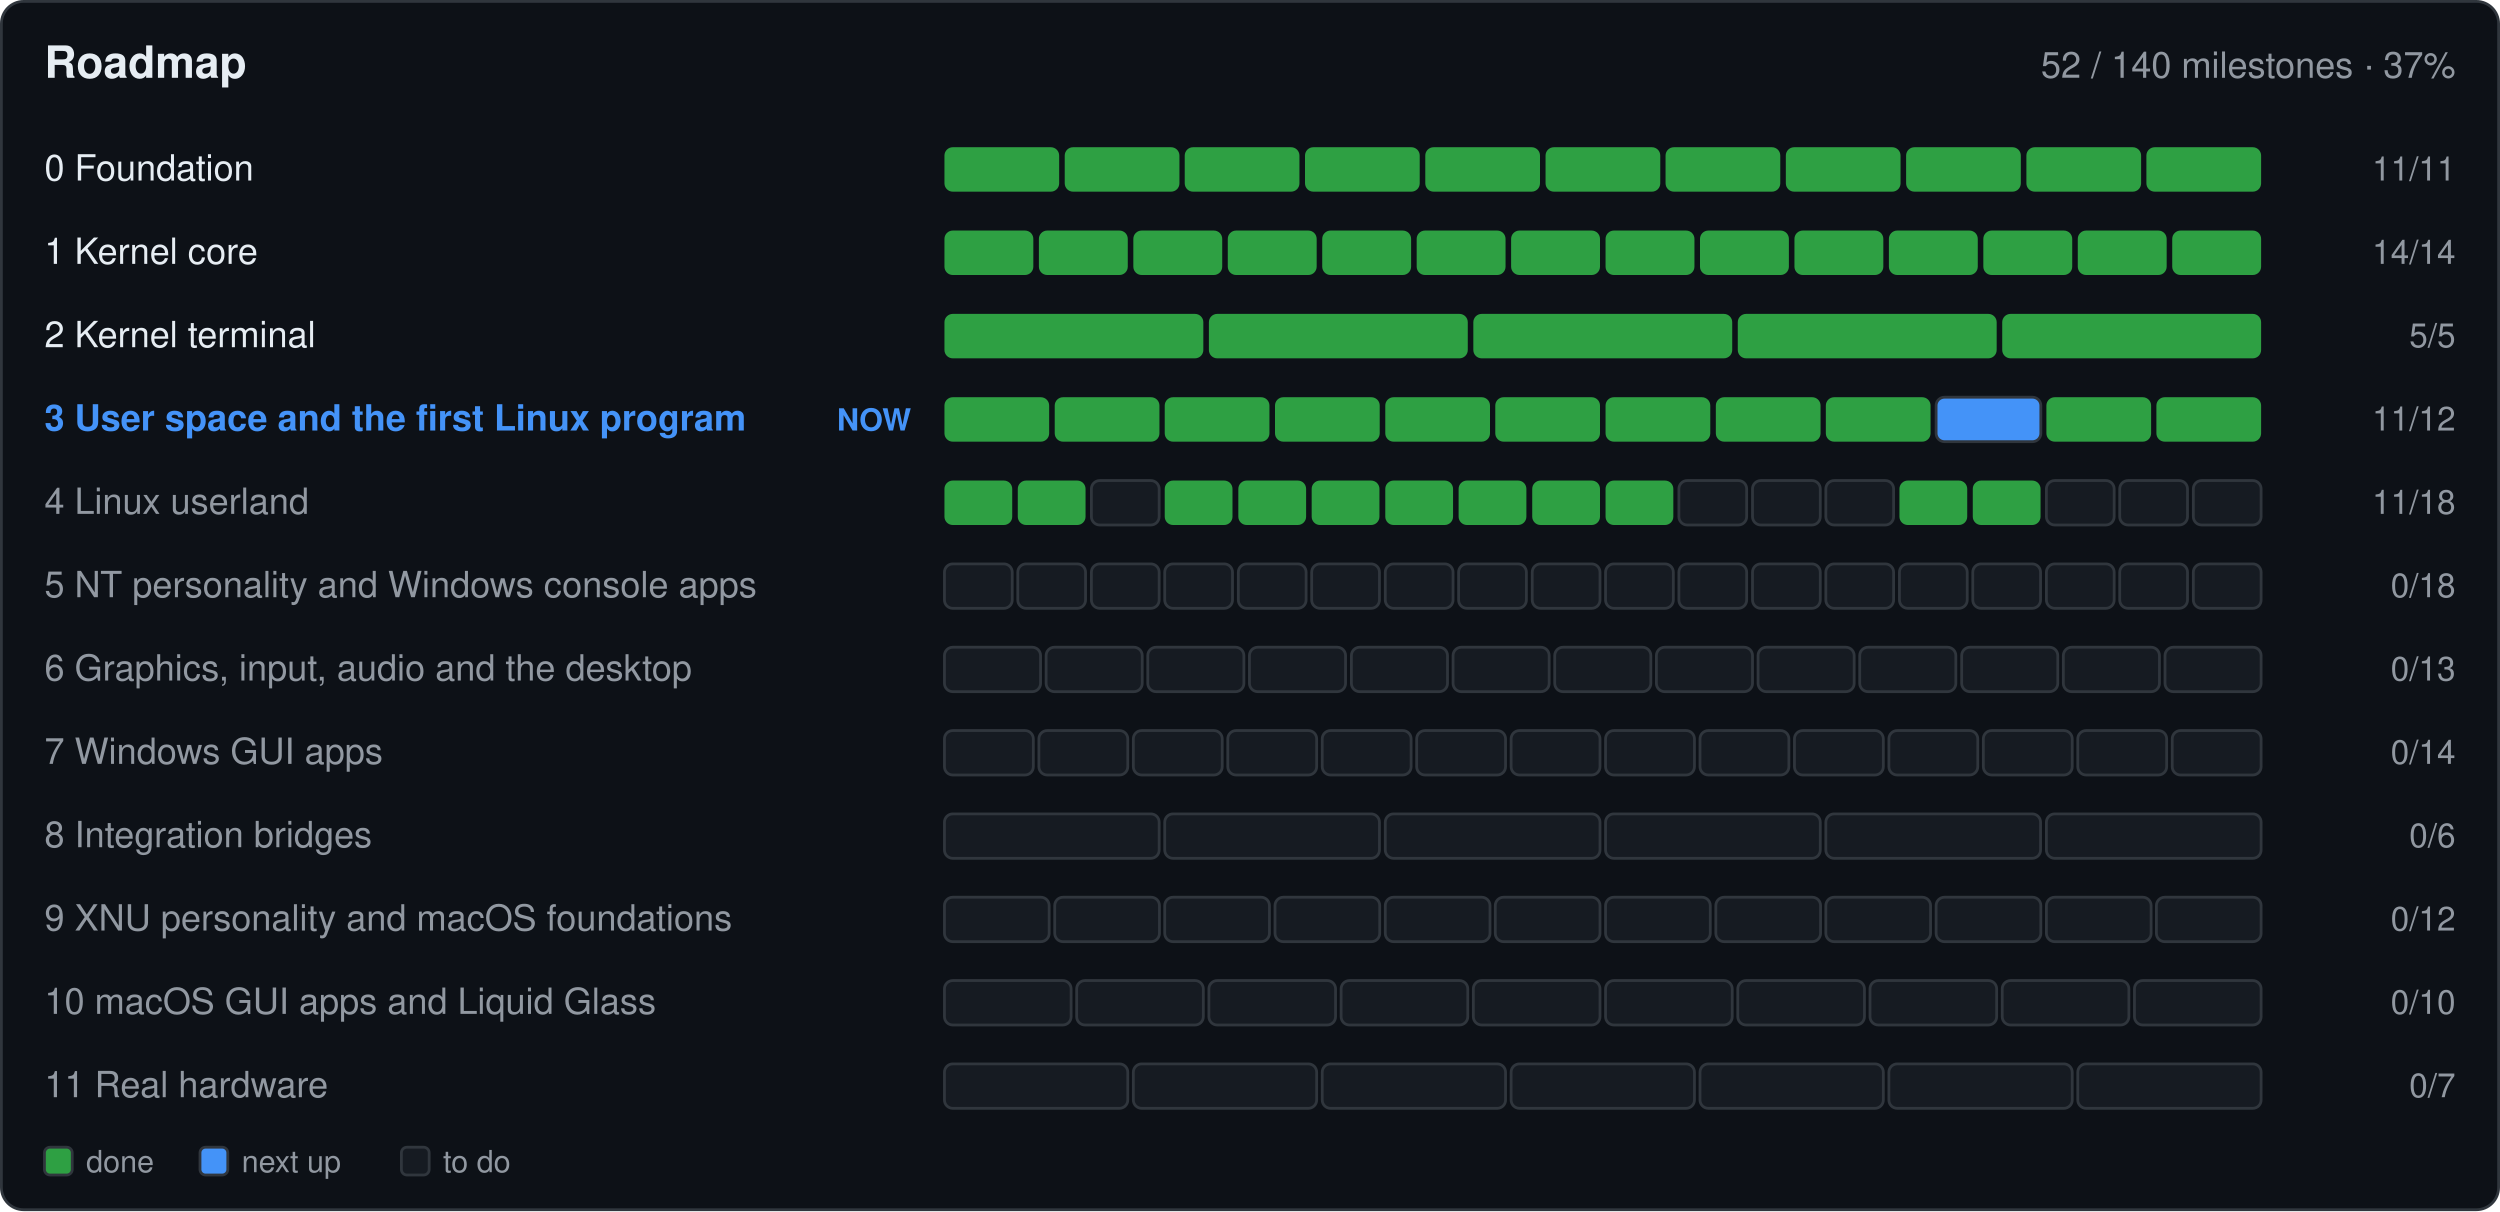
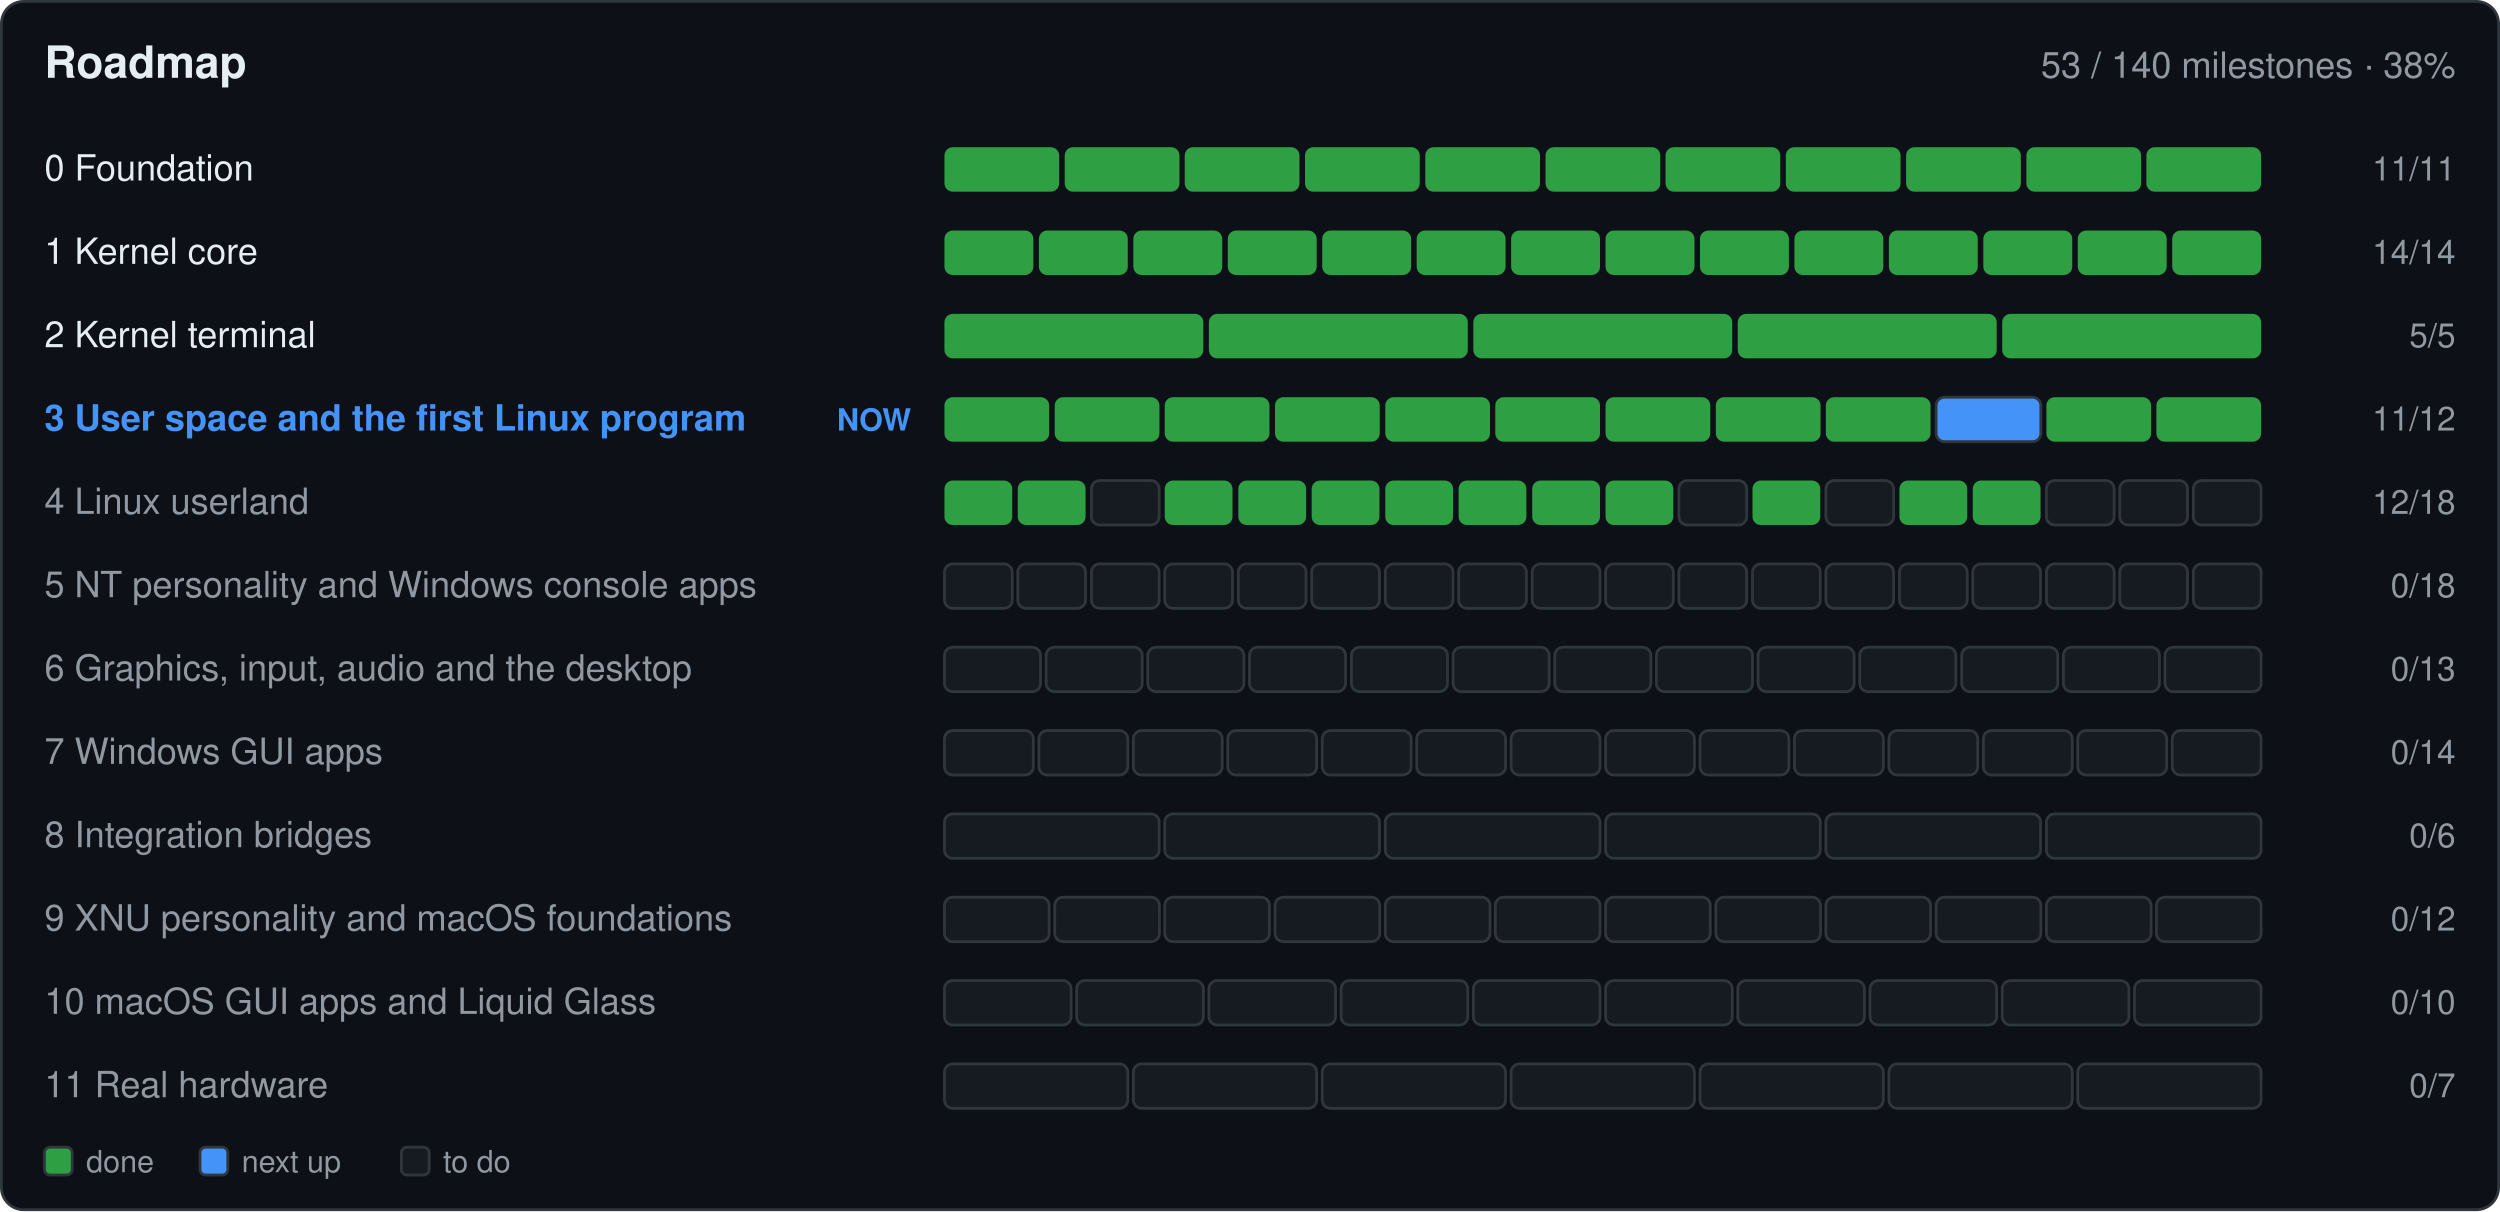
- <svg xmlns="http://www.w3.org/2000/svg" width="900" height="436" viewBox="0 0 900 436" role="img" aria-label="Roadmap: 52 of 140 milestones done">
+ <svg xmlns="http://www.w3.org/2000/svg" width="900" height="436" viewBox="0 0 900 436" role="img" aria-label="Roadmap: 53 of 140 milestones done">
  <rect x="0.5" y="0.5" width="899.0" height="435.0" fill="#0d1117" rx="8" stroke="#30363d" />
  <text x="16.0" y="28.0" font-family="-apple-system,BlinkMacSystemFont,'Segoe UI',Helvetica,Arial,sans-serif" font-size="16" font-weight="600" fill="#e6edf3" text-anchor="start">Roadmap</text>
-   <text x="884.0" y="28.0" font-family="-apple-system,BlinkMacSystemFont,'Segoe UI',Helvetica,Arial,sans-serif" font-size="13" font-weight="400" fill="#9198a1" text-anchor="end">52 / 140 milestones · 37%</text>
+   <text x="884.0" y="28.0" font-family="-apple-system,BlinkMacSystemFont,'Segoe UI',Helvetica,Arial,sans-serif" font-size="13" font-weight="400" fill="#9198a1" text-anchor="end">53 / 140 milestones · 38%</text>
  <text x="16.0" y="65.0" font-family="-apple-system,BlinkMacSystemFont,'Segoe UI',Helvetica,Arial,sans-serif" font-size="13" font-weight="400" fill="#e6edf3" text-anchor="start"> 0  Foundation</text>
  <g>
    <rect x="340.0" y="53.0" width="41.3" height="16.0" fill="#2ea043" rx="3" />
  </g>
  <g>
    <rect x="383.3" y="53.0" width="41.3" height="16.0" fill="#2ea043" rx="3" />
  </g>
  <g>
    <rect x="426.5" y="53.0" width="41.3" height="16.0" fill="#2ea043" rx="3" />
  </g>
  <g>
    <rect x="469.8" y="53.0" width="41.3" height="16.0" fill="#2ea043" rx="3" />
  </g>
  <g>
    <rect x="513.1" y="53.0" width="41.3" height="16.0" fill="#2ea043" rx="3" />
  </g>
  <g>
    <rect x="556.4" y="53.0" width="41.3" height="16.0" fill="#2ea043" rx="3" />
  </g>
  <g>
    <rect x="599.6" y="53.0" width="41.3" height="16.0" fill="#2ea043" rx="3" />
  </g>
  <g>
    <rect x="642.9" y="53.0" width="41.3" height="16.0" fill="#2ea043" rx="3" />
  </g>
  <g>
    <rect x="686.2" y="53.0" width="41.3" height="16.0" fill="#2ea043" rx="3" />
  </g>
  <g>
    <rect x="729.5" y="53.0" width="41.3" height="16.0" fill="#2ea043" rx="3" />
  </g>
  <g>
    <rect x="772.7" y="53.0" width="41.3" height="16.0" fill="#2ea043" rx="3" />
  </g>
  <text x="884.0" y="65.0" font-family="-apple-system,BlinkMacSystemFont,'Segoe UI',Helvetica,Arial,sans-serif" font-size="12" font-weight="400" fill="#9198a1" text-anchor="end">11/11</text>
  <text x="16.0" y="95.0" font-family="-apple-system,BlinkMacSystemFont,'Segoe UI',Helvetica,Arial,sans-serif" font-size="13" font-weight="400" fill="#e6edf3" text-anchor="start"> 1  Kernel core</text>
  <g>
    <rect x="340.0" y="83.0" width="32.0" height="16.0" fill="#2ea043" rx="3" />
  </g>
  <g>
    <rect x="374.0" y="83.0" width="32.0" height="16.0" fill="#2ea043" rx="3" />
  </g>
  <g>
    <rect x="408.0" y="83.0" width="32.0" height="16.0" fill="#2ea043" rx="3" />
  </g>
  <g>
    <rect x="442.0" y="83.0" width="32.0" height="16.0" fill="#2ea043" rx="3" />
  </g>
  <g>
    <rect x="476.0" y="83.0" width="32.0" height="16.0" fill="#2ea043" rx="3" />
  </g>
  <g>
    <rect x="510.0" y="83.0" width="32.0" height="16.0" fill="#2ea043" rx="3" />
  </g>
  <g>
    <rect x="544.0" y="83.0" width="32.0" height="16.0" fill="#2ea043" rx="3" />
  </g>
  <g>
    <rect x="578.0" y="83.0" width="32.0" height="16.0" fill="#2ea043" rx="3" />
  </g>
  <g>
    <rect x="612.0" y="83.0" width="32.0" height="16.0" fill="#2ea043" rx="3" />
  </g>
  <g>
    <rect x="646.0" y="83.0" width="32.0" height="16.0" fill="#2ea043" rx="3" />
  </g>
  <g>
    <rect x="680.0" y="83.0" width="32.0" height="16.0" fill="#2ea043" rx="3" />
  </g>
  <g>
    <rect x="714.0" y="83.0" width="32.0" height="16.0" fill="#2ea043" rx="3" />
  </g>
  <g>
    <rect x="748.0" y="83.0" width="32.0" height="16.0" fill="#2ea043" rx="3" />
  </g>
  <g>
    <rect x="782.0" y="83.0" width="32.0" height="16.0" fill="#2ea043" rx="3" />
  </g>
  <text x="884.0" y="95.0" font-family="-apple-system,BlinkMacSystemFont,'Segoe UI',Helvetica,Arial,sans-serif" font-size="12" font-weight="400" fill="#9198a1" text-anchor="end">14/14</text>
  <text x="16.0" y="125.0" font-family="-apple-system,BlinkMacSystemFont,'Segoe UI',Helvetica,Arial,sans-serif" font-size="13" font-weight="400" fill="#e6edf3" text-anchor="start"> 2  Kernel terminal</text>
  <g>
    <rect x="340.0" y="113.0" width="93.2" height="16.0" fill="#2ea043" rx="3" />
  </g>
  <g>
    <rect x="435.2" y="113.0" width="93.2" height="16.0" fill="#2ea043" rx="3" />
  </g>
  <g>
    <rect x="530.4" y="113.0" width="93.2" height="16.0" fill="#2ea043" rx="3" />
  </g>
  <g>
    <rect x="625.6" y="113.0" width="93.2" height="16.0" fill="#2ea043" rx="3" />
  </g>
  <g>
    <rect x="720.8" y="113.0" width="93.2" height="16.0" fill="#2ea043" rx="3" />
  </g>
  <text x="884.0" y="125.0" font-family="-apple-system,BlinkMacSystemFont,'Segoe UI',Helvetica,Arial,sans-serif" font-size="12" font-weight="400" fill="#9198a1" text-anchor="end">5/5</text>
  <text x="16.0" y="155.0" font-family="-apple-system,BlinkMacSystemFont,'Segoe UI',Helvetica,Arial,sans-serif" font-size="13" font-weight="600" fill="#4493f8" text-anchor="start"> 3  User space and the first Linux program</text>
  <text x="328.0" y="155.0" font-family="-apple-system,BlinkMacSystemFont,'Segoe UI',Helvetica,Arial,sans-serif" font-size="11" font-weight="600" fill="#4493f8" text-anchor="end">NOW</text>
  <g>
    <rect x="340.0" y="143.0" width="37.7" height="16.0" fill="#2ea043" rx="3" />
  </g>
  <g>
    <rect x="379.7" y="143.0" width="37.7" height="16.0" fill="#2ea043" rx="3" />
  </g>
  <g>
    <rect x="419.3" y="143.0" width="37.7" height="16.0" fill="#2ea043" rx="3" />
  </g>
  <g>
    <rect x="459.0" y="143.0" width="37.7" height="16.0" fill="#2ea043" rx="3" />
  </g>
  <g>
    <rect x="498.7" y="143.0" width="37.7" height="16.0" fill="#2ea043" rx="3" />
  </g>
  <g>
    <rect x="538.3" y="143.0" width="37.7" height="16.0" fill="#2ea043" rx="3" />
  </g>
  <g>
    <rect x="578.0" y="143.0" width="37.7" height="16.0" fill="#2ea043" rx="3" />
  </g>
  <g>
    <rect x="617.7" y="143.0" width="37.7" height="16.0" fill="#2ea043" rx="3" />
  </g>
  <g>
    <rect x="657.3" y="143.0" width="37.7" height="16.0" fill="#2ea043" rx="3" />
  </g>
  <g>
    <rect x="697.0" y="143.0" width="37.7" height="16.0" fill="#4493f8" rx="3" stroke="#30363d" />
  </g>
  <g>
    <rect x="736.7" y="143.0" width="37.7" height="16.0" fill="#2ea043" rx="3" />
  </g>
  <g>
    <rect x="776.3" y="143.0" width="37.7" height="16.0" fill="#2ea043" rx="3" />
  </g>
  <text x="884.0" y="155.0" font-family="-apple-system,BlinkMacSystemFont,'Segoe UI',Helvetica,Arial,sans-serif" font-size="12" font-weight="400" fill="#9198a1" text-anchor="end">11/12</text>
  <text x="16.0" y="185.0" font-family="-apple-system,BlinkMacSystemFont,'Segoe UI',Helvetica,Arial,sans-serif" font-size="13" font-weight="400" fill="#9198a1" text-anchor="start"> 4  Linux userland</text>
  <g>
    <rect x="340.0" y="173.0" width="24.4" height="16.0" fill="#2ea043" rx="3" />
  </g>
  <g>
    <rect x="366.4" y="173.0" width="24.4" height="16.0" fill="#2ea043" rx="3" />
  </g>
  <g>
    <rect x="392.9" y="173.0" width="24.4" height="16.0" fill="#161b22" rx="3" stroke="#30363d" />
  </g>
  <g>
    <rect x="419.3" y="173.0" width="24.4" height="16.0" fill="#2ea043" rx="3" />
  </g>
  <g>
    <rect x="445.8" y="173.0" width="24.4" height="16.0" fill="#2ea043" rx="3" />
  </g>
  <g>
    <rect x="472.2" y="173.0" width="24.4" height="16.0" fill="#2ea043" rx="3" />
  </g>
  <g>
    <rect x="498.7" y="173.0" width="24.4" height="16.0" fill="#2ea043" rx="3" />
  </g>
  <g>
    <rect x="525.1" y="173.0" width="24.4" height="16.0" fill="#2ea043" rx="3" />
  </g>
  <g>
    <rect x="551.6" y="173.0" width="24.4" height="16.0" fill="#2ea043" rx="3" />
  </g>
  <g>
    <rect x="578.0" y="173.0" width="24.4" height="16.0" fill="#2ea043" rx="3" />
  </g>
  <g>
    <rect x="604.4" y="173.0" width="24.4" height="16.0" fill="#161b22" rx="3" stroke="#30363d" />
  </g>
  <g>
-     <rect x="630.9" y="173.0" width="24.4" height="16.0" fill="#161b22" rx="3" stroke="#30363d" />
+     <rect x="630.9" y="173.0" width="24.4" height="16.0" fill="#2ea043" rx="3" />
  </g>
  <g>
    <rect x="657.3" y="173.0" width="24.4" height="16.0" fill="#161b22" rx="3" stroke="#30363d" />
  </g>
  <g>
    <rect x="683.8" y="173.0" width="24.4" height="16.0" fill="#2ea043" rx="3" />
  </g>
  <g>
    <rect x="710.2" y="173.0" width="24.4" height="16.0" fill="#2ea043" rx="3" />
  </g>
  <g>
    <rect x="736.7" y="173.0" width="24.4" height="16.0" fill="#161b22" rx="3" stroke="#30363d" />
  </g>
  <g>
    <rect x="763.1" y="173.0" width="24.4" height="16.0" fill="#161b22" rx="3" stroke="#30363d" />
  </g>
  <g>
    <rect x="789.6" y="173.0" width="24.4" height="16.0" fill="#161b22" rx="3" stroke="#30363d" />
  </g>
-   <text x="884.0" y="185.0" font-family="-apple-system,BlinkMacSystemFont,'Segoe UI',Helvetica,Arial,sans-serif" font-size="12" font-weight="400" fill="#9198a1" text-anchor="end">11/18</text>
+   <text x="884.0" y="185.0" font-family="-apple-system,BlinkMacSystemFont,'Segoe UI',Helvetica,Arial,sans-serif" font-size="12" font-weight="400" fill="#9198a1" text-anchor="end">12/18</text>
  <text x="16.0" y="215.0" font-family="-apple-system,BlinkMacSystemFont,'Segoe UI',Helvetica,Arial,sans-serif" font-size="13" font-weight="400" fill="#9198a1" text-anchor="start"> 5  NT personality and Windows console apps</text>
  <g>
    <rect x="340.0" y="203.0" width="24.4" height="16.0" fill="#161b22" rx="3" stroke="#30363d" />
  </g>
  <g>
    <rect x="366.4" y="203.0" width="24.4" height="16.0" fill="#161b22" rx="3" stroke="#30363d" />
  </g>
  <g>
    <rect x="392.9" y="203.0" width="24.4" height="16.0" fill="#161b22" rx="3" stroke="#30363d" />
  </g>
  <g>
    <rect x="419.3" y="203.0" width="24.4" height="16.0" fill="#161b22" rx="3" stroke="#30363d" />
  </g>
  <g>
    <rect x="445.8" y="203.0" width="24.4" height="16.0" fill="#161b22" rx="3" stroke="#30363d" />
  </g>
  <g>
    <rect x="472.2" y="203.0" width="24.4" height="16.0" fill="#161b22" rx="3" stroke="#30363d" />
  </g>
  <g>
    <rect x="498.7" y="203.0" width="24.4" height="16.0" fill="#161b22" rx="3" stroke="#30363d" />
  </g>
  <g>
    <rect x="525.1" y="203.0" width="24.4" height="16.0" fill="#161b22" rx="3" stroke="#30363d" />
  </g>
  <g>
    <rect x="551.6" y="203.0" width="24.4" height="16.0" fill="#161b22" rx="3" stroke="#30363d" />
  </g>
  <g>
    <rect x="578.0" y="203.0" width="24.4" height="16.0" fill="#161b22" rx="3" stroke="#30363d" />
  </g>
  <g>
    <rect x="604.4" y="203.0" width="24.4" height="16.0" fill="#161b22" rx="3" stroke="#30363d" />
  </g>
  <g>
    <rect x="630.9" y="203.0" width="24.4" height="16.0" fill="#161b22" rx="3" stroke="#30363d" />
  </g>
  <g>
    <rect x="657.3" y="203.0" width="24.4" height="16.0" fill="#161b22" rx="3" stroke="#30363d" />
  </g>
  <g>
    <rect x="683.8" y="203.0" width="24.4" height="16.0" fill="#161b22" rx="3" stroke="#30363d" />
  </g>
  <g>
    <rect x="710.2" y="203.0" width="24.4" height="16.0" fill="#161b22" rx="3" stroke="#30363d" />
  </g>
  <g>
    <rect x="736.7" y="203.0" width="24.4" height="16.0" fill="#161b22" rx="3" stroke="#30363d" />
  </g>
  <g>
    <rect x="763.1" y="203.0" width="24.4" height="16.0" fill="#161b22" rx="3" stroke="#30363d" />
  </g>
  <g>
    <rect x="789.6" y="203.0" width="24.4" height="16.0" fill="#161b22" rx="3" stroke="#30363d" />
  </g>
  <text x="884.0" y="215.0" font-family="-apple-system,BlinkMacSystemFont,'Segoe UI',Helvetica,Arial,sans-serif" font-size="12" font-weight="400" fill="#9198a1" text-anchor="end">0/18</text>
  <text x="16.0" y="245.0" font-family="-apple-system,BlinkMacSystemFont,'Segoe UI',Helvetica,Arial,sans-serif" font-size="13" font-weight="400" fill="#9198a1" text-anchor="start"> 6  Graphics, input, audio and the desktop</text>
  <g>
    <rect x="340.0" y="233.0" width="34.6" height="16.0" fill="#161b22" rx="3" stroke="#30363d" />
  </g>
  <g>
    <rect x="376.6" y="233.0" width="34.6" height="16.0" fill="#161b22" rx="3" stroke="#30363d" />
  </g>
  <g>
    <rect x="413.2" y="233.0" width="34.6" height="16.0" fill="#161b22" rx="3" stroke="#30363d" />
  </g>
  <g>
    <rect x="449.8" y="233.0" width="34.6" height="16.0" fill="#161b22" rx="3" stroke="#30363d" />
  </g>
  <g>
    <rect x="486.5" y="233.0" width="34.6" height="16.0" fill="#161b22" rx="3" stroke="#30363d" />
  </g>
  <g>
    <rect x="523.1" y="233.0" width="34.6" height="16.0" fill="#161b22" rx="3" stroke="#30363d" />
  </g>
  <g>
    <rect x="559.7" y="233.0" width="34.6" height="16.0" fill="#161b22" rx="3" stroke="#30363d" />
  </g>
  <g>
    <rect x="596.3" y="233.0" width="34.6" height="16.0" fill="#161b22" rx="3" stroke="#30363d" />
  </g>
  <g>
    <rect x="632.9" y="233.0" width="34.6" height="16.0" fill="#161b22" rx="3" stroke="#30363d" />
  </g>
  <g>
    <rect x="669.5" y="233.0" width="34.6" height="16.0" fill="#161b22" rx="3" stroke="#30363d" />
  </g>
  <g>
    <rect x="706.2" y="233.0" width="34.6" height="16.0" fill="#161b22" rx="3" stroke="#30363d" />
  </g>
  <g>
    <rect x="742.8" y="233.0" width="34.6" height="16.0" fill="#161b22" rx="3" stroke="#30363d" />
  </g>
  <g>
    <rect x="779.4" y="233.0" width="34.6" height="16.0" fill="#161b22" rx="3" stroke="#30363d" />
  </g>
  <text x="884.0" y="245.0" font-family="-apple-system,BlinkMacSystemFont,'Segoe UI',Helvetica,Arial,sans-serif" font-size="12" font-weight="400" fill="#9198a1" text-anchor="end">0/13</text>
  <text x="16.0" y="275.0" font-family="-apple-system,BlinkMacSystemFont,'Segoe UI',Helvetica,Arial,sans-serif" font-size="13" font-weight="400" fill="#9198a1" text-anchor="start"> 7  Windows GUI apps</text>
  <g>
    <rect x="340.0" y="263.0" width="32.0" height="16.0" fill="#161b22" rx="3" stroke="#30363d" />
  </g>
  <g>
    <rect x="374.0" y="263.0" width="32.0" height="16.0" fill="#161b22" rx="3" stroke="#30363d" />
  </g>
  <g>
    <rect x="408.0" y="263.0" width="32.0" height="16.0" fill="#161b22" rx="3" stroke="#30363d" />
  </g>
  <g>
    <rect x="442.0" y="263.0" width="32.0" height="16.0" fill="#161b22" rx="3" stroke="#30363d" />
  </g>
  <g>
    <rect x="476.0" y="263.0" width="32.0" height="16.0" fill="#161b22" rx="3" stroke="#30363d" />
  </g>
  <g>
    <rect x="510.0" y="263.0" width="32.0" height="16.0" fill="#161b22" rx="3" stroke="#30363d" />
  </g>
  <g>
    <rect x="544.0" y="263.0" width="32.0" height="16.0" fill="#161b22" rx="3" stroke="#30363d" />
  </g>
  <g>
    <rect x="578.0" y="263.0" width="32.0" height="16.0" fill="#161b22" rx="3" stroke="#30363d" />
  </g>
  <g>
    <rect x="612.0" y="263.0" width="32.0" height="16.0" fill="#161b22" rx="3" stroke="#30363d" />
  </g>
  <g>
    <rect x="646.0" y="263.0" width="32.0" height="16.0" fill="#161b22" rx="3" stroke="#30363d" />
  </g>
  <g>
    <rect x="680.0" y="263.0" width="32.0" height="16.0" fill="#161b22" rx="3" stroke="#30363d" />
  </g>
  <g>
    <rect x="714.0" y="263.0" width="32.0" height="16.0" fill="#161b22" rx="3" stroke="#30363d" />
  </g>
  <g>
    <rect x="748.0" y="263.0" width="32.0" height="16.0" fill="#161b22" rx="3" stroke="#30363d" />
  </g>
  <g>
    <rect x="782.0" y="263.0" width="32.0" height="16.0" fill="#161b22" rx="3" stroke="#30363d" />
  </g>
  <text x="884.0" y="275.0" font-family="-apple-system,BlinkMacSystemFont,'Segoe UI',Helvetica,Arial,sans-serif" font-size="12" font-weight="400" fill="#9198a1" text-anchor="end">0/14</text>
  <text x="16.0" y="305.0" font-family="-apple-system,BlinkMacSystemFont,'Segoe UI',Helvetica,Arial,sans-serif" font-size="13" font-weight="400" fill="#9198a1" text-anchor="start"> 8  Integration bridges</text>
  <g>
    <rect x="340.0" y="293.0" width="77.3" height="16.0" fill="#161b22" rx="3" stroke="#30363d" />
  </g>
  <g>
    <rect x="419.3" y="293.0" width="77.3" height="16.0" fill="#161b22" rx="3" stroke="#30363d" />
  </g>
  <g>
    <rect x="498.7" y="293.0" width="77.3" height="16.0" fill="#161b22" rx="3" stroke="#30363d" />
  </g>
  <g>
    <rect x="578.0" y="293.0" width="77.3" height="16.0" fill="#161b22" rx="3" stroke="#30363d" />
  </g>
  <g>
    <rect x="657.3" y="293.0" width="77.3" height="16.0" fill="#161b22" rx="3" stroke="#30363d" />
  </g>
  <g>
    <rect x="736.7" y="293.0" width="77.3" height="16.0" fill="#161b22" rx="3" stroke="#30363d" />
  </g>
  <text x="884.0" y="305.0" font-family="-apple-system,BlinkMacSystemFont,'Segoe UI',Helvetica,Arial,sans-serif" font-size="12" font-weight="400" fill="#9198a1" text-anchor="end">0/6</text>
  <text x="16.0" y="335.0" font-family="-apple-system,BlinkMacSystemFont,'Segoe UI',Helvetica,Arial,sans-serif" font-size="13" font-weight="400" fill="#9198a1" text-anchor="start"> 9  XNU personality and macOS foundations</text>
  <g>
    <rect x="340.0" y="323.0" width="37.7" height="16.0" fill="#161b22" rx="3" stroke="#30363d" />
  </g>
  <g>
    <rect x="379.7" y="323.0" width="37.7" height="16.0" fill="#161b22" rx="3" stroke="#30363d" />
  </g>
  <g>
    <rect x="419.3" y="323.0" width="37.7" height="16.0" fill="#161b22" rx="3" stroke="#30363d" />
  </g>
  <g>
    <rect x="459.0" y="323.0" width="37.7" height="16.0" fill="#161b22" rx="3" stroke="#30363d" />
  </g>
  <g>
    <rect x="498.7" y="323.0" width="37.7" height="16.0" fill="#161b22" rx="3" stroke="#30363d" />
  </g>
  <g>
    <rect x="538.3" y="323.0" width="37.7" height="16.0" fill="#161b22" rx="3" stroke="#30363d" />
  </g>
  <g>
    <rect x="578.0" y="323.0" width="37.7" height="16.0" fill="#161b22" rx="3" stroke="#30363d" />
  </g>
  <g>
    <rect x="617.7" y="323.0" width="37.7" height="16.0" fill="#161b22" rx="3" stroke="#30363d" />
  </g>
  <g>
    <rect x="657.3" y="323.0" width="37.7" height="16.0" fill="#161b22" rx="3" stroke="#30363d" />
  </g>
  <g>
    <rect x="697.0" y="323.0" width="37.7" height="16.0" fill="#161b22" rx="3" stroke="#30363d" />
  </g>
  <g>
    <rect x="736.7" y="323.0" width="37.7" height="16.0" fill="#161b22" rx="3" stroke="#30363d" />
  </g>
  <g>
    <rect x="776.3" y="323.0" width="37.7" height="16.0" fill="#161b22" rx="3" stroke="#30363d" />
  </g>
  <text x="884.0" y="335.0" font-family="-apple-system,BlinkMacSystemFont,'Segoe UI',Helvetica,Arial,sans-serif" font-size="12" font-weight="400" fill="#9198a1" text-anchor="end">0/12</text>
  <text x="16.0" y="365.0" font-family="-apple-system,BlinkMacSystemFont,'Segoe UI',Helvetica,Arial,sans-serif" font-size="13" font-weight="400" fill="#9198a1" text-anchor="start">10  macOS GUI apps and Liquid Glass</text>
  <g>
    <rect x="340.0" y="353.0" width="45.6" height="16.0" fill="#161b22" rx="3" stroke="#30363d" />
  </g>
  <g>
    <rect x="387.6" y="353.0" width="45.6" height="16.0" fill="#161b22" rx="3" stroke="#30363d" />
  </g>
  <g>
    <rect x="435.2" y="353.0" width="45.6" height="16.0" fill="#161b22" rx="3" stroke="#30363d" />
  </g>
  <g>
    <rect x="482.8" y="353.0" width="45.6" height="16.0" fill="#161b22" rx="3" stroke="#30363d" />
  </g>
  <g>
    <rect x="530.4" y="353.0" width="45.6" height="16.0" fill="#161b22" rx="3" stroke="#30363d" />
  </g>
  <g>
    <rect x="578.0" y="353.0" width="45.6" height="16.0" fill="#161b22" rx="3" stroke="#30363d" />
  </g>
  <g>
    <rect x="625.6" y="353.0" width="45.6" height="16.0" fill="#161b22" rx="3" stroke="#30363d" />
  </g>
  <g>
    <rect x="673.2" y="353.0" width="45.6" height="16.0" fill="#161b22" rx="3" stroke="#30363d" />
  </g>
  <g>
    <rect x="720.8" y="353.0" width="45.6" height="16.0" fill="#161b22" rx="3" stroke="#30363d" />
  </g>
  <g>
    <rect x="768.4" y="353.0" width="45.6" height="16.0" fill="#161b22" rx="3" stroke="#30363d" />
  </g>
  <text x="884.0" y="365.0" font-family="-apple-system,BlinkMacSystemFont,'Segoe UI',Helvetica,Arial,sans-serif" font-size="12" font-weight="400" fill="#9198a1" text-anchor="end">0/10</text>
  <text x="16.0" y="395.0" font-family="-apple-system,BlinkMacSystemFont,'Segoe UI',Helvetica,Arial,sans-serif" font-size="13" font-weight="400" fill="#9198a1" text-anchor="start">11  Real hardware</text>
  <g>
    <rect x="340.0" y="383.0" width="66.0" height="16.0" fill="#161b22" rx="3" stroke="#30363d" />
  </g>
  <g>
    <rect x="408.0" y="383.0" width="66.0" height="16.0" fill="#161b22" rx="3" stroke="#30363d" />
  </g>
  <g>
    <rect x="476.0" y="383.0" width="66.0" height="16.0" fill="#161b22" rx="3" stroke="#30363d" />
  </g>
  <g>
    <rect x="544.0" y="383.0" width="66.0" height="16.0" fill="#161b22" rx="3" stroke="#30363d" />
  </g>
  <g>
    <rect x="612.0" y="383.0" width="66.0" height="16.0" fill="#161b22" rx="3" stroke="#30363d" />
  </g>
  <g>
    <rect x="680.0" y="383.0" width="66.0" height="16.0" fill="#161b22" rx="3" stroke="#30363d" />
  </g>
  <g>
    <rect x="748.0" y="383.0" width="66.0" height="16.0" fill="#161b22" rx="3" stroke="#30363d" />
  </g>
  <text x="884.0" y="395.0" font-family="-apple-system,BlinkMacSystemFont,'Segoe UI',Helvetica,Arial,sans-serif" font-size="12" font-weight="400" fill="#9198a1" text-anchor="end">0/7</text>
  <rect x="16.0" y="413.0" width="10.0" height="10.0" fill="#2ea043" rx="2" stroke="#30363d" />
  <text x="31.0" y="422.0" font-family="-apple-system,BlinkMacSystemFont,'Segoe UI',Helvetica,Arial,sans-serif" font-size="11" font-weight="400" fill="#9198a1" text-anchor="start">done</text>
  <rect x="72.0" y="413.0" width="10.0" height="10.0" fill="#4493f8" rx="2" stroke="#30363d" />
  <text x="87.0" y="422.0" font-family="-apple-system,BlinkMacSystemFont,'Segoe UI',Helvetica,Arial,sans-serif" font-size="11" font-weight="400" fill="#9198a1" text-anchor="start">next up</text>
  <rect x="144.5" y="413.0" width="10.0" height="10.0" fill="#161b22" rx="2" stroke="#30363d" />
  <text x="159.5" y="422.0" font-family="-apple-system,BlinkMacSystemFont,'Segoe UI',Helvetica,Arial,sans-serif" font-size="11" font-weight="400" fill="#9198a1" text-anchor="start">to do</text>
</svg>
